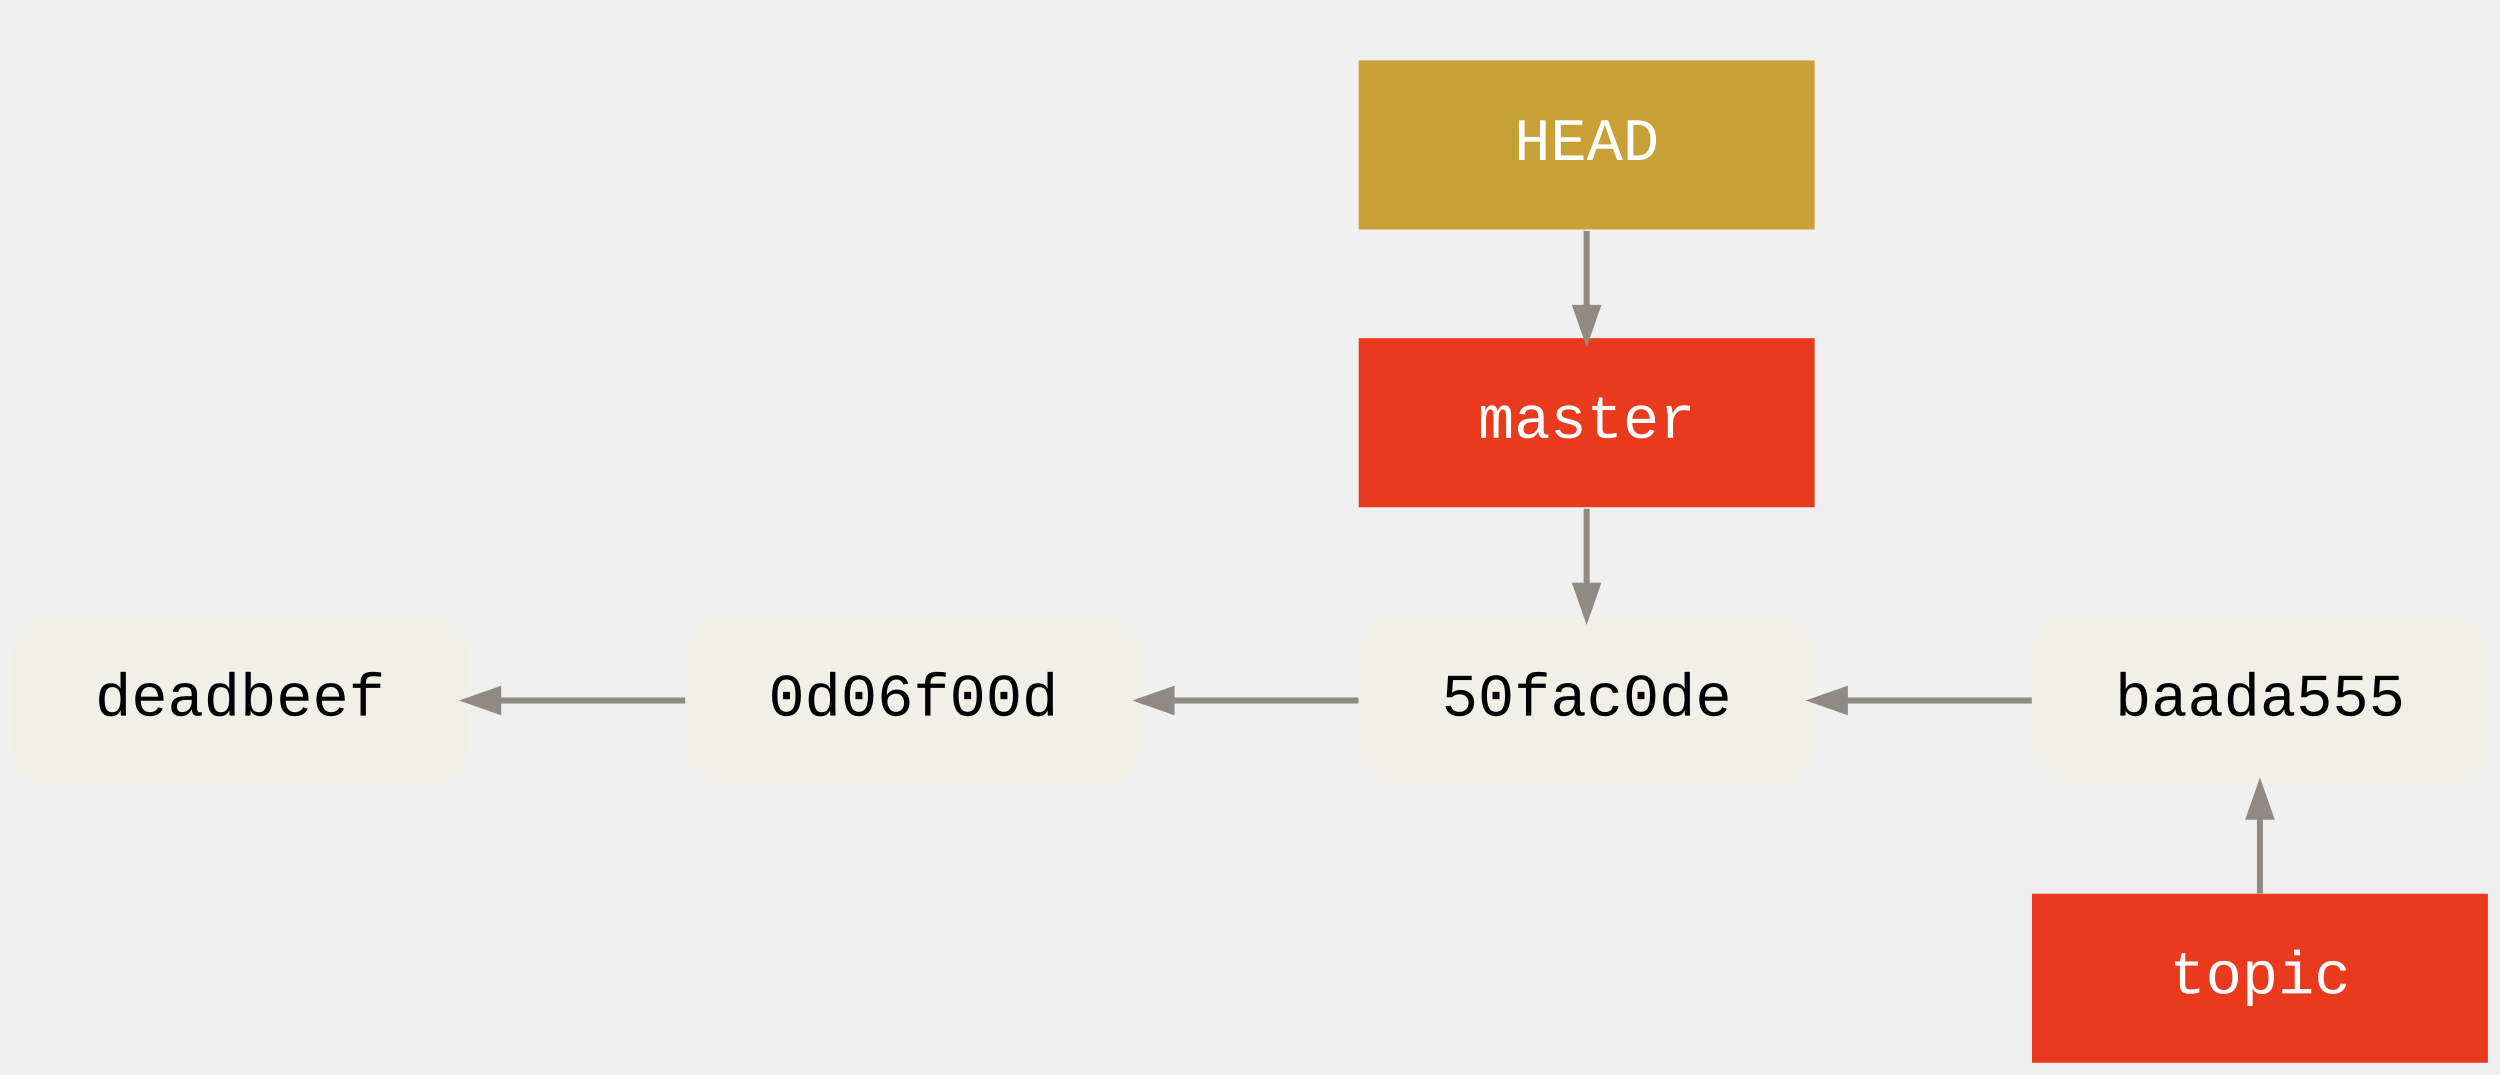
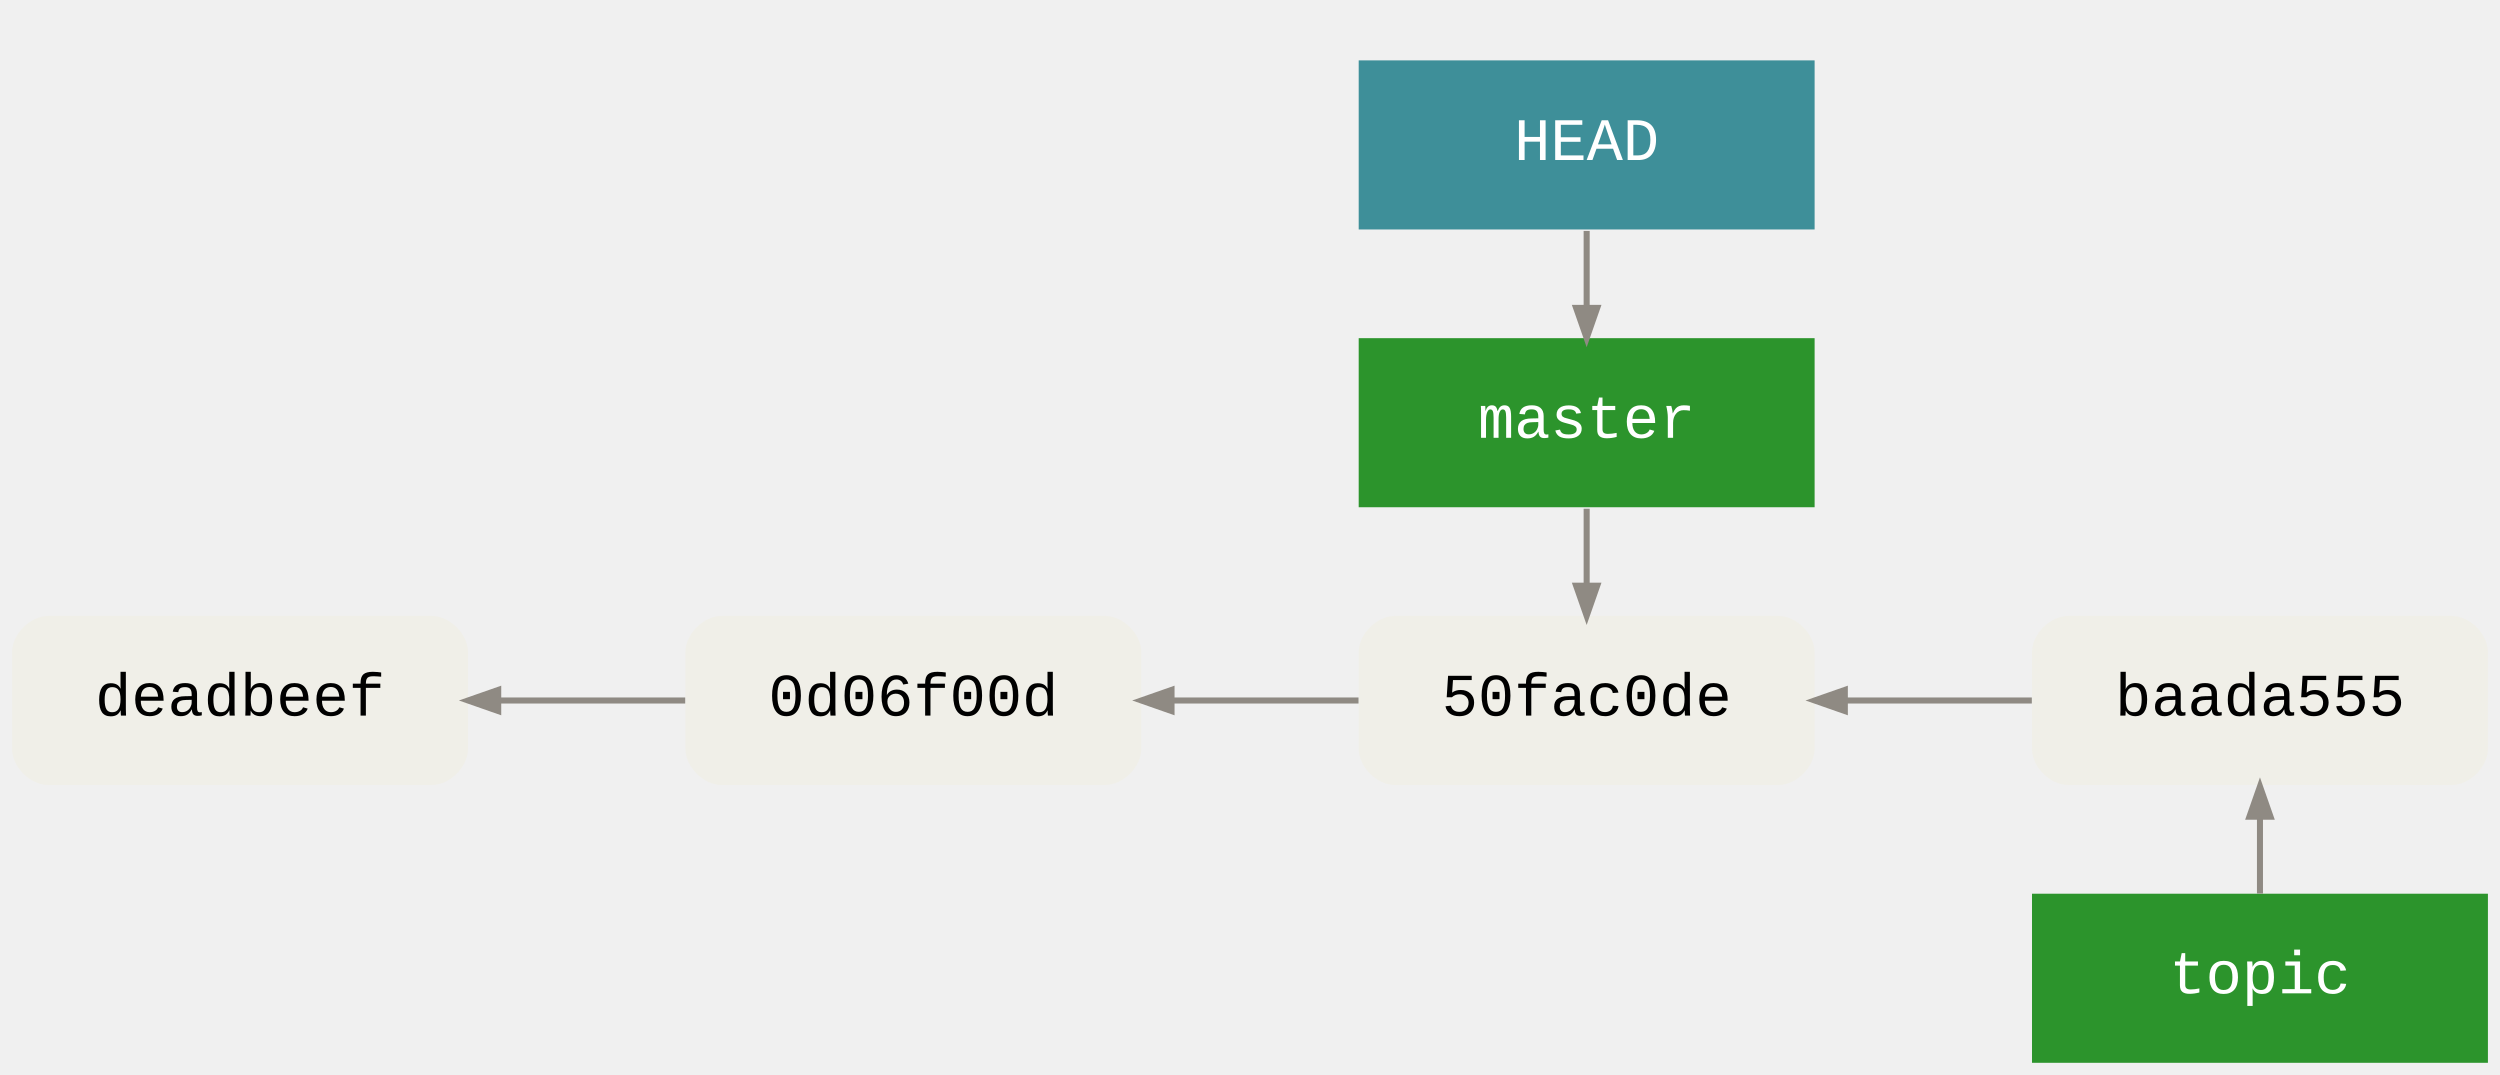
<svg xmlns="http://www.w3.org/2000/svg" width="828pt" height="356pt" viewBox="0.00 0.00 828.00 356.00">
  <g id="graph0" class="graph" transform="scale(1 1) rotate(0) translate(4 352)">
    <g id="clust1" class="cluster">
</g>
    <g id="node1" class="node">
      <path fill="#f0efe8" stroke="black" stroke-width="0" d="M139,-148C139,-148 12,-148 12,-148 6,-148 0,-142 0,-136 0,-136 0,-104 0,-104 0,-98 6,-92 12,-92 12,-92 139,-92 139,-92 145,-92 151,-98 151,-104 151,-104 151,-136 151,-136 151,-142 145,-148 139,-148" />
      <text text-anchor="middle" x="75.5" y="-115" font-family="Menlo, Monaco, Consolas, Lucida Console, Courier New, monospace" font-size="20.00">deadbeef</text>
    </g>
    <g id="node2" class="node">
      <path fill="#f0efe8" stroke="black" stroke-width="0" d="M362,-148C362,-148 235,-148 235,-148 229,-148 223,-142 223,-136 223,-136 223,-104 223,-104 223,-98 229,-92 235,-92 235,-92 362,-92 362,-92 368,-92 374,-98 374,-104 374,-104 374,-136 374,-136 374,-142 368,-148 362,-148" />
      <text text-anchor="middle" x="298.5" y="-115" font-family="Menlo, Monaco, Consolas, Lucida Console, Courier New, monospace" font-size="20.00">0d06f00d</text>
    </g>
    <g id="edge1" class="edge">
      <path fill="none" stroke="#8f8a83" stroke-width="2" d="M161.2,-120C181.53,-120 203.1,-120 222.94,-120" />
      <polygon fill="#8f8a83" stroke="#8f8a83" stroke-width="2" points="161.01,-116.5 151.01,-120 161.01,-123.5 161.01,-116.5" />
    </g>
    <g id="node3" class="node">
      <path fill="#f0efe8" stroke="black" stroke-width="0" d="M585,-148C585,-148 458,-148 458,-148 452,-148 446,-142 446,-136 446,-136 446,-104 446,-104 446,-98 452,-92 458,-92 458,-92 585,-92 585,-92 591,-92 597,-98 597,-104 597,-104 597,-136 597,-136 597,-142 591,-148 585,-148" />
      <text text-anchor="middle" x="521.5" y="-115" font-family="Menlo, Monaco, Consolas, Lucida Console, Courier New, monospace" font-size="20.00">50fac0de</text>
    </g>
    <g id="edge2" class="edge">
      <path fill="none" stroke="#8f8a83" stroke-width="2" d="M384.2,-120C404.53,-120 426.1,-120 445.94,-120" />
      <polygon fill="#8f8a83" stroke="#8f8a83" stroke-width="2" points="384.01,-116.5 374.01,-120 384.01,-123.5 384.01,-116.5" />
    </g>
    <g id="node4" class="node">
      <path fill="#f0efe8" stroke="black" stroke-width="0" d="M808,-148C808,-148 681,-148 681,-148 675,-148 669,-142 669,-136 669,-136 669,-104 669,-104 669,-98 675,-92 681,-92 681,-92 808,-92 808,-92 814,-92 820,-98 820,-104 820,-104 820,-136 820,-136 820,-142 814,-148 808,-148" />
      <text text-anchor="middle" x="744.5" y="-115" font-family="Menlo, Monaco, Consolas, Lucida Console, Courier New, monospace" font-size="20.00">baada555</text>
    </g>
    <g id="edge3" class="edge">
      <path fill="none" stroke="#8f8a83" stroke-width="2" d="M607.2,-120C627.53,-120 649.1,-120 668.94,-120" />
      <polygon fill="#8f8a83" stroke="#8f8a83" stroke-width="2" points="607.01,-116.5 597.01,-120 607.01,-123.5 607.01,-116.5" />
    </g>
    <g id="node6" class="node">
-       <polygon fill="#e93a1d" stroke="black" stroke-width="0" points="597,-240 446,-240 446,-184 597,-184 597,-240" />
+       <polygon fill="#2c942c" stroke="black" stroke-width="0" points="597,-240 446,-240 446,-184 597,-184 597,-240" />
      <text text-anchor="middle" x="521.5" y="-207" font-family="Menlo, Monaco, Consolas, Lucida Console, Courier New, monospace" font-size="20.00" fill="#ffffff">master</text>
    </g>
    <g id="edge4" class="edge">
      <path fill="none" stroke="#8f8a83" stroke-width="2" d="M521.5,-158.29C521.5,-166.7 521.5,-175.11 521.5,-183.51" />
      <polygon fill="#8f8a83" stroke="#8f8a83" stroke-width="2" points="525,-158.03 521.5,-148.03 518,-158.03 525,-158.03" />
    </g>
    <g id="node7" class="node">
-       <polygon fill="#e93a1d" stroke="black" stroke-width="0" points="820,-56 669,-56 669,0 820,0 820,-56" />
+       <polygon fill="#2c942c" stroke="black" stroke-width="0" points="820,-56 669,-56 669,0 820,0 820,-56" />
      <text text-anchor="middle" x="744.5" y="-23" font-family="Menlo, Monaco, Consolas, Lucida Console, Courier New, monospace" font-size="20.00" fill="#ffffff">topic</text>
    </g>
    <g id="edge6" class="edge">
      <path fill="none" stroke="#8f8a83" stroke-width="2" d="M744.5,-81.26C744.5,-72.85 744.5,-64.44 744.5,-56.03" />
      <polygon fill="#8f8a83" stroke="#8f8a83" stroke-width="2" points="741,-81.51 744.5,-91.51 748,-81.51 741,-81.51" />
    </g>
    <g id="node5" class="node">
-       <polygon fill="#c8a036" stroke="black" stroke-width="0" points="597,-332 446,-332 446,-276 597,-276 597,-332" />
+       <polygon fill="#3e8f99" stroke="black" stroke-width="0" points="597,-332 446,-332 446,-276 597,-276 597,-332" />
      <text text-anchor="middle" x="521.5" y="-299" font-family="Menlo, Monaco, Consolas, Lucida Console, Courier New, monospace" font-size="20.00" fill="#ffffff">HEAD</text>
    </g>
    <g id="edge5" class="edge">
      <path fill="none" stroke="#8f8a83" stroke-width="2" d="M521.5,-250.29C521.5,-258.7 521.5,-267.11 521.5,-275.51" />
      <polygon fill="#8f8a83" stroke="#8f8a83" stroke-width="2" points="525,-250.03 521.5,-240.03 518,-250.03 525,-250.03" />
    </g>
  </g>
</svg>
